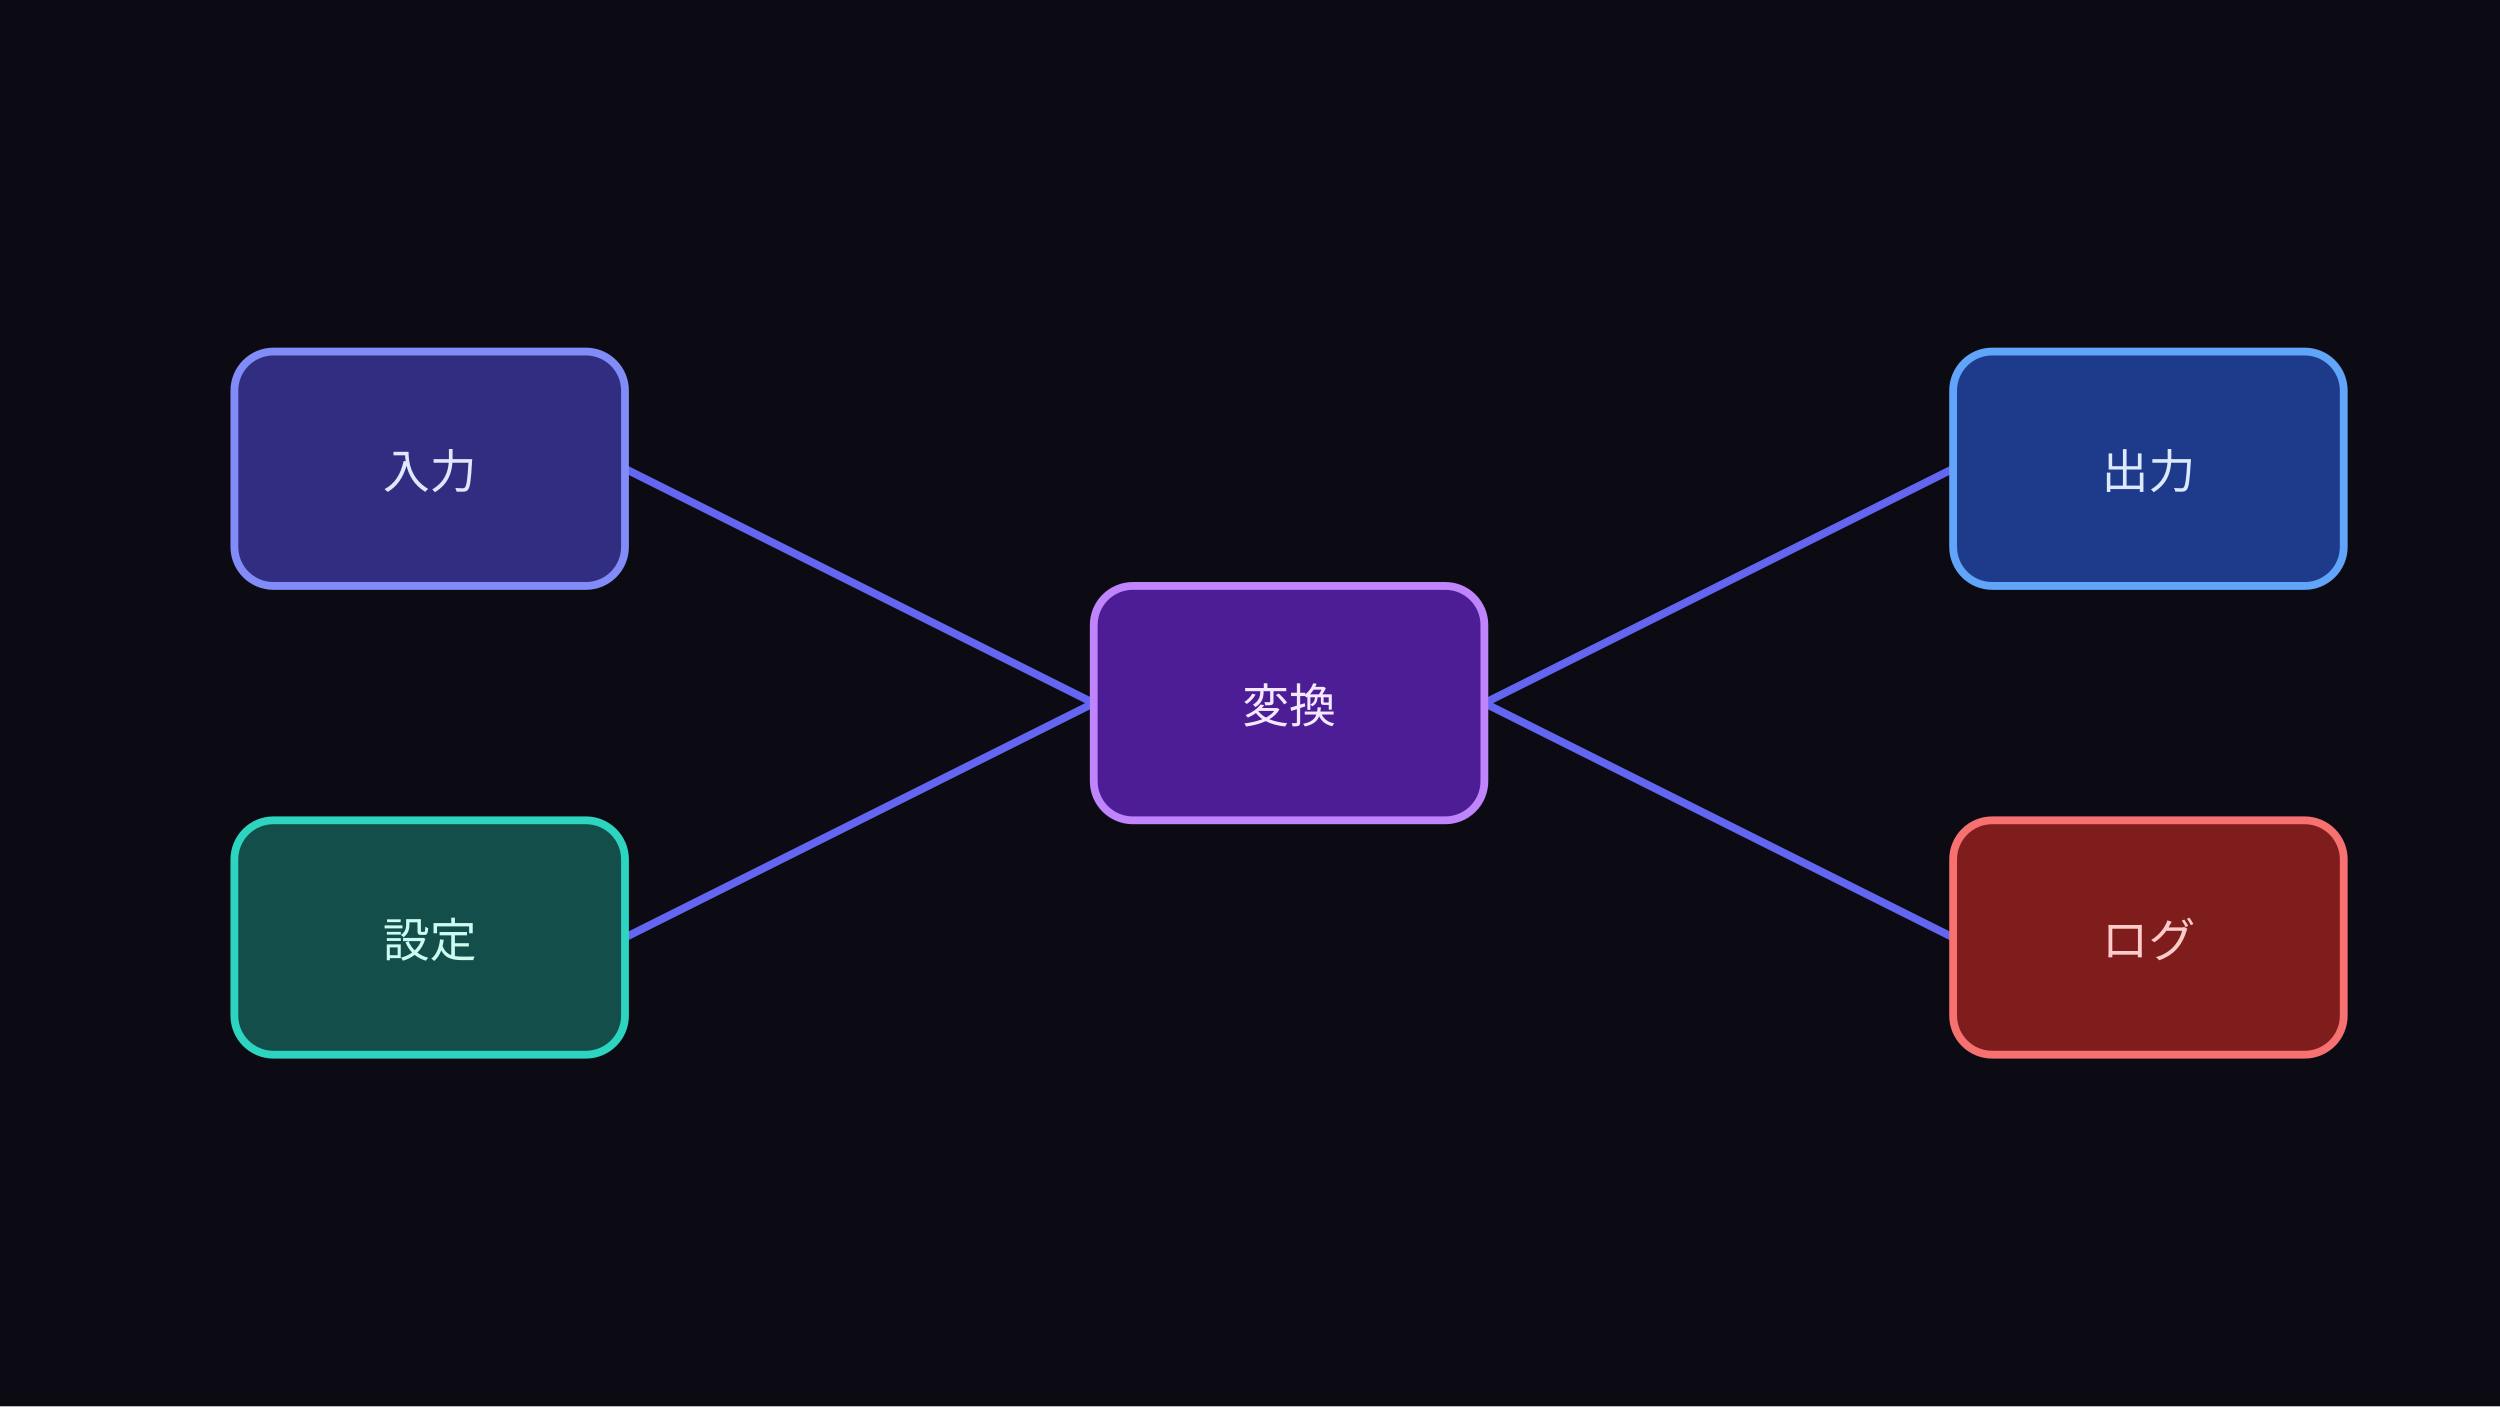
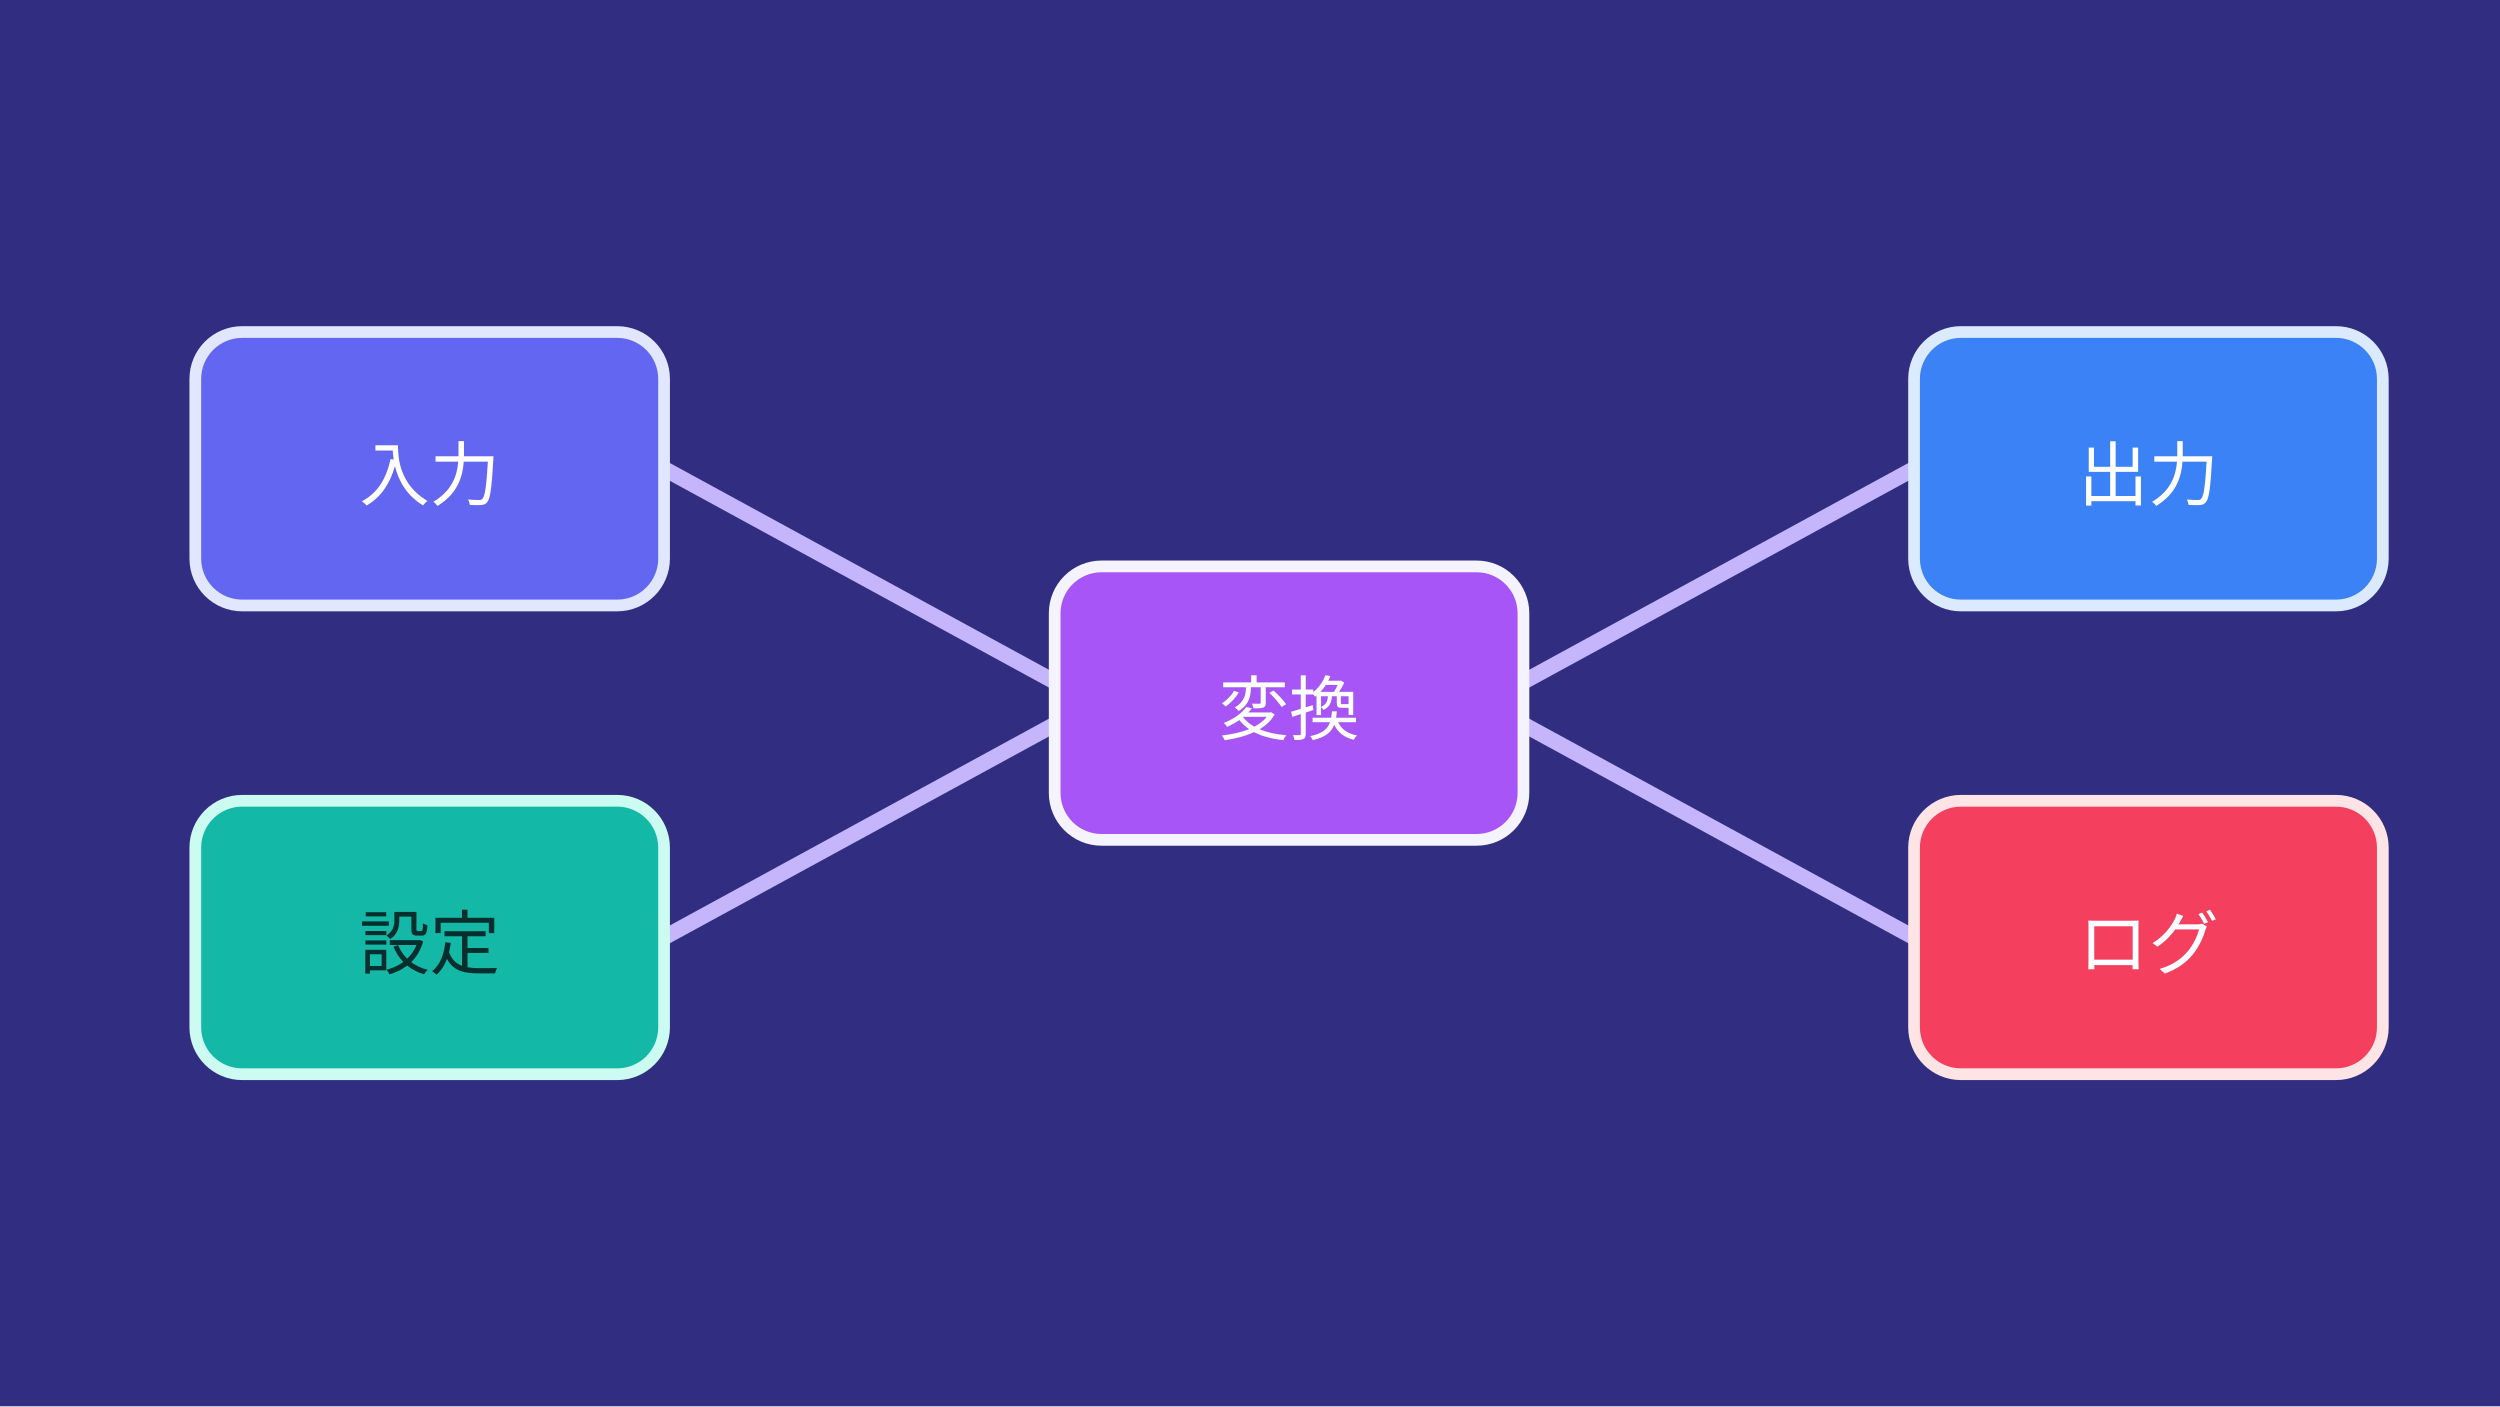
<svg xmlns="http://www.w3.org/2000/svg" width="640" height="360" viewBox="0 0 640 360">
-   <rect width="640" height="360" fill="#0c0a12" />
-   <g stroke="#6366f1" stroke-width="2">
-     <line x1="160" y1="120" x2="280" y2="180" />
-     <line x1="160" y1="240" x2="280" y2="180" />
-     <line x1="380" y1="180" x2="500" y2="120" />
-     <line x1="380" y1="180" x2="500" y2="240" />
+   <rect width="640" height="360" fill="#312e81" />
+   <g stroke="#c4b5fd" stroke-width="4">
+     <line x1="170" y1="120" x2="280" y2="180" />
+     <line x1="170" y1="240" x2="280" y2="180" />
+     <line x1="380" y1="180" x2="490" y2="120" />
+     <line x1="380" y1="180" x2="490" y2="240" />
  </g>
-   <rect x="60" y="90" width="100" height="60" rx="10" fill="#312e81" stroke="#818cf8" stroke-width="2" />
-   <text x="110" y="125" text-anchor="middle" fill="#e0e7ff" font-size="12" font-family="sans-serif">入力</text>
-   <rect x="60" y="210" width="100" height="60" rx="10" fill="#134e4a" stroke="#2dd4bf" stroke-width="2" />
-   <text x="110" y="245" text-anchor="middle" fill="#ccfbf1" font-size="12" font-family="sans-serif">設定</text>
-   <rect x="280" y="150" width="100" height="60" rx="10" fill="#4c1d95" stroke="#c084fc" stroke-width="2" />
-   <text x="330" y="185" text-anchor="middle" fill="#f3e8ff" font-size="12" font-family="sans-serif">変換</text>
-   <rect x="500" y="90" width="100" height="60" rx="10" fill="#1e3a8a" stroke="#60a5fa" stroke-width="2" />
-   <text x="550" y="125" text-anchor="middle" fill="#dbeafe" font-size="12" font-family="sans-serif">出力</text>
-   <rect x="500" y="210" width="100" height="60" rx="10" fill="#7f1d1d" stroke="#f87171" stroke-width="2" />
-   <text x="550" y="245" text-anchor="middle" fill="#fecaca" font-size="12" font-family="sans-serif">ログ</text>
+   <rect x="50" y="85" width="120" height="70" rx="12" fill="#6366f1" stroke="#e0e7ff" stroke-width="3" />
+   <text x="110" y="128" text-anchor="middle" fill="#fff" font-size="18" font-family="sans-serif">入力</text>
+   <rect x="50" y="205" width="120" height="70" rx="12" fill="#14b8a6" stroke="#ccfbf1" stroke-width="3" />
+   <text x="110" y="248" text-anchor="middle" fill="#042f2e" font-size="18" font-family="sans-serif">設定</text>
+   <rect x="270" y="145" width="120" height="70" rx="12" fill="#a855f7" stroke="#f5f3ff" stroke-width="3" />
+   <text x="330" y="188" text-anchor="middle" fill="#fff" font-size="18" font-family="sans-serif">変換</text>
+   <rect x="490" y="85" width="120" height="70" rx="12" fill="#3b82f6" stroke="#dbeafe" stroke-width="3" />
+   <text x="550" y="128" text-anchor="middle" fill="#fff" font-size="18" font-family="sans-serif">出力</text>
+   <rect x="490" y="205" width="120" height="70" rx="12" fill="#f43f5e" stroke="#ffe4e6" stroke-width="3" />
+   <text x="550" y="248" text-anchor="middle" fill="#fff" font-size="18" font-family="sans-serif">ログ</text>
</svg>
